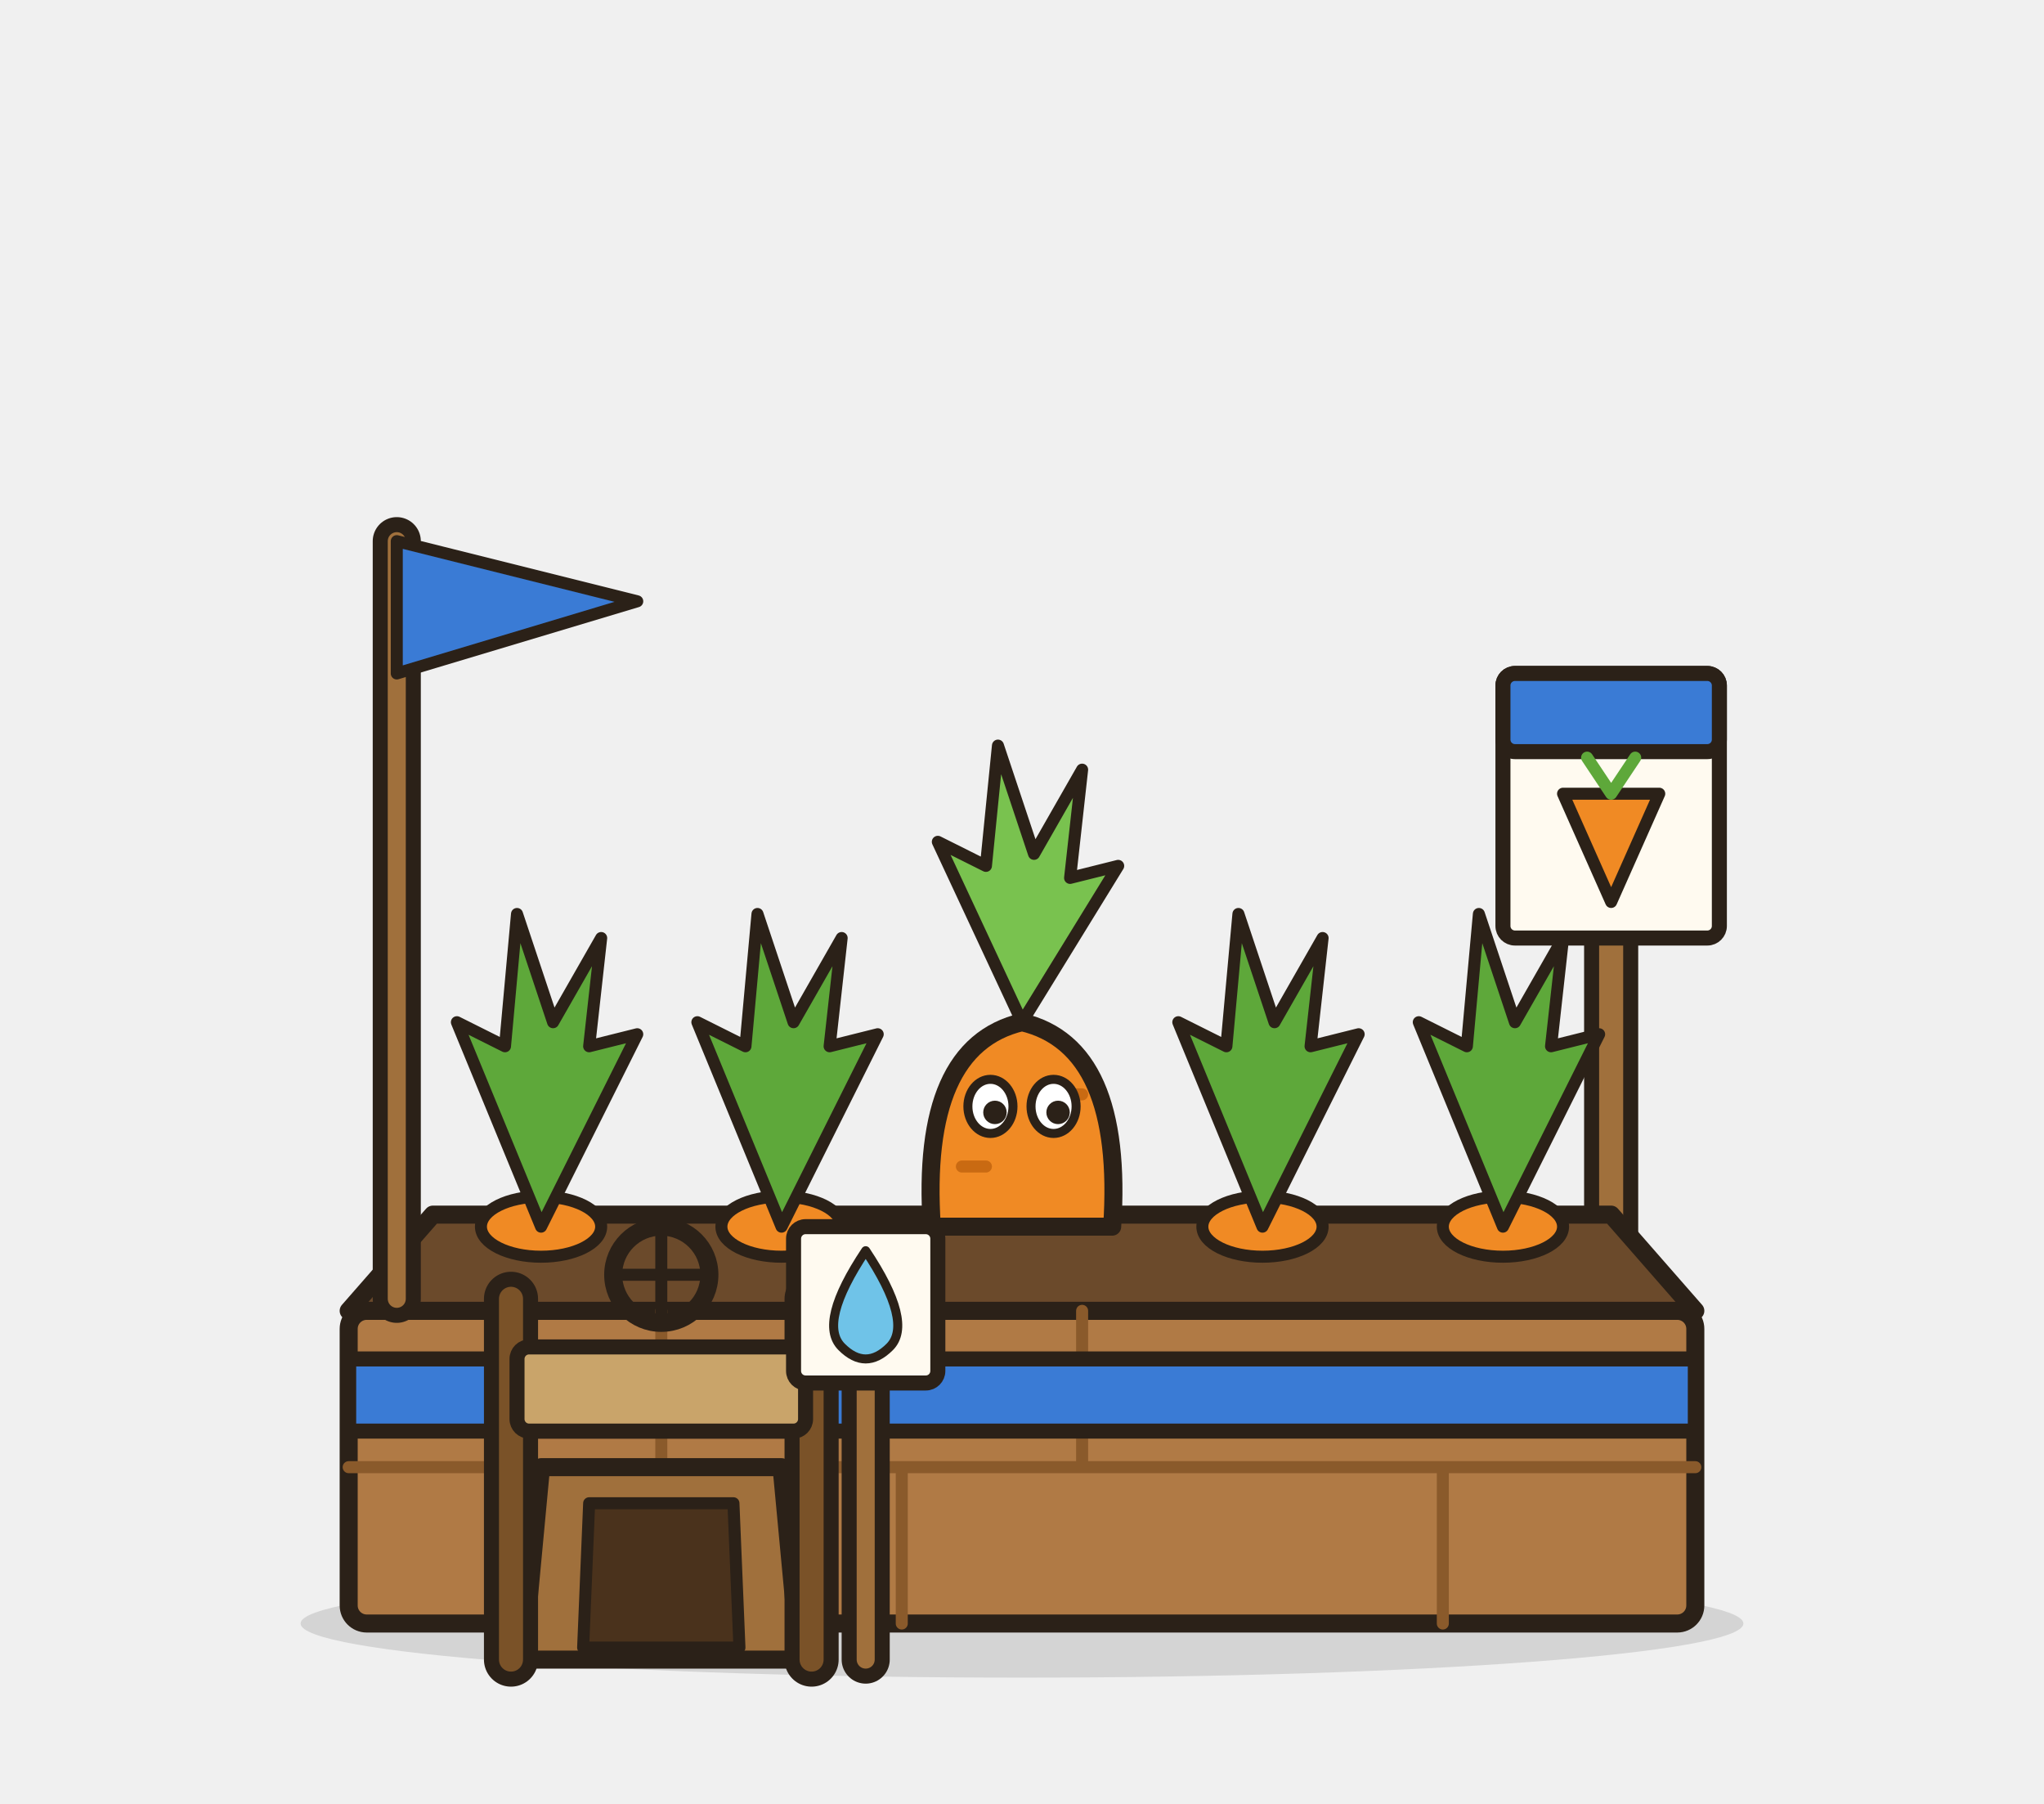
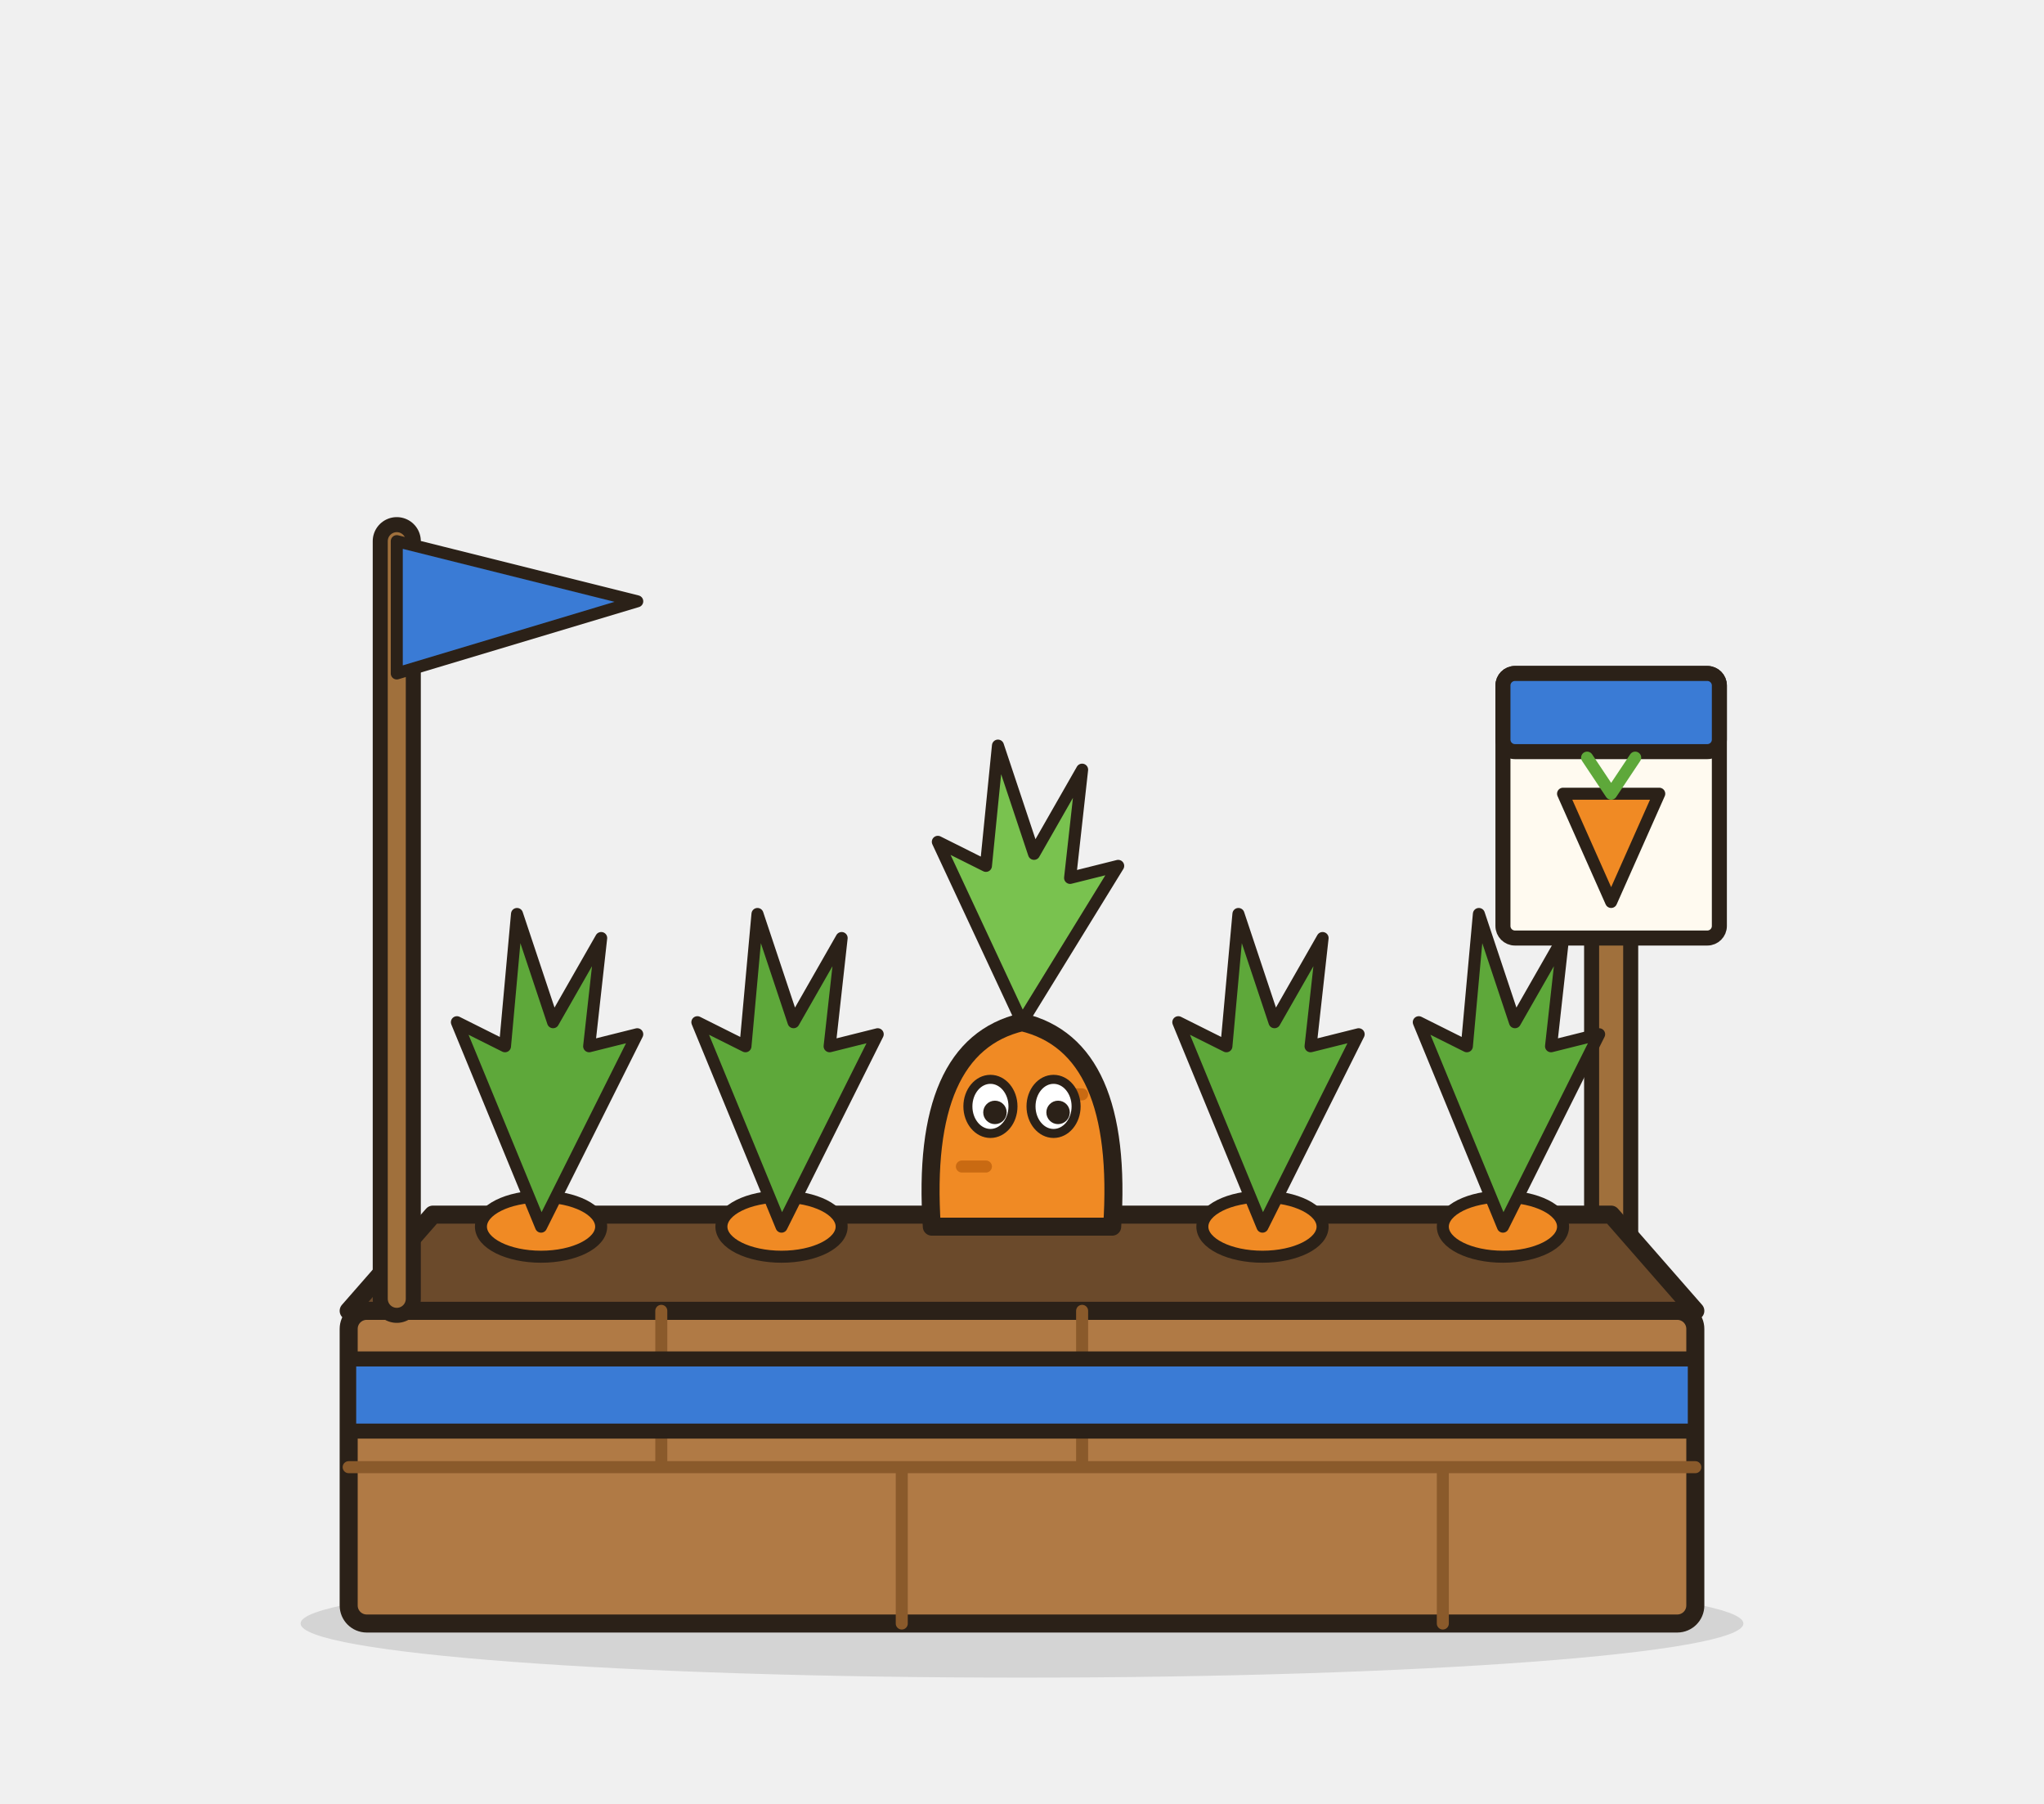
<svg xmlns="http://www.w3.org/2000/svg" viewBox="-170 -270 340 300" width="340" height="300">
  <g>
    <ellipse cx="0" cy="0" rx="120" ry="9" fill="#000000" fill-opacity="0.12" />
    <path d="M98 -64 L98 -120" fill="none" stroke="#2b2118" stroke-width="9" stroke-linejoin="round" stroke-linecap="round" />
    <path d="M98 -64 L98 -120" fill="none" stroke="#a0703c" stroke-width="4" stroke-linejoin="round" stroke-linecap="round" />
    <rect x="80" y="-158" width="36" height="44" rx="2" fill="#fffaf0" stroke="#2b2118" stroke-width="2.5" />
    <rect x="80" y="-158" width="36" height="13" rx="2" fill="#3a7bd5" stroke="#2b2118" stroke-width="2.5" />
    <path d="M90 -138 L106 -138 L98 -120 Z" fill="#f08a24" stroke="#2b2118" stroke-width="2" stroke-linejoin="round" stroke-linecap="round" />
    <path d="M98 -138 l-4 -6 M98 -138 l4 -6" fill="none" stroke="#5ea83a" stroke-width="2" stroke-linejoin="round" stroke-linecap="round" />
    <path d="M-112 -52 L-98 -68 L98 -68 L112 -52 Z" fill="#6b4a2b" stroke="#2b2118" stroke-width="3" stroke-linejoin="round" stroke-linecap="round" />
    <rect x="-112" y="-52" width="224" height="52" rx="3" fill="#b07a45" stroke="#2b2118" stroke-width="3" />
    <path d="M-112 -26 L112 -26 M-60 -52 L-60 -26 M10 -52 L10 -26 M70 -26 L70 0 M-20 -26 L-20 0" fill="none" stroke="#8a5a2b" stroke-width="2" stroke-linejoin="round" stroke-linecap="round" />
    <rect x="-112" y="-44" width="224" height="12" rx="0" fill="#3a7bd5" stroke="#2b2118" stroke-width="2.5" />
    <ellipse cx="-80" cy="-66" rx="10" ry="5" fill="#f08a24" stroke="#2b2118" stroke-width="2" />
    <path d="M-80 -66 L-94 -100 L-86 -96 L-84 -118 L-78 -100 L-70 -114 L-72 -96 L-64 -98 Z" fill="#5ea83a" stroke="#2b2118" stroke-width="2" stroke-linejoin="round" stroke-linecap="round" />
    <ellipse cx="-40" cy="-66" rx="10" ry="5" fill="#f08a24" stroke="#2b2118" stroke-width="2" />
    <path d="M-40 -66 L-54 -100 L-46 -96 L-44 -118 L-38 -100 L-30 -114 L-32 -96 L-24 -98 Z" fill="#5ea83a" stroke="#2b2118" stroke-width="2" stroke-linejoin="round" stroke-linecap="round" />
    <ellipse cx="40" cy="-66" rx="10" ry="5" fill="#f08a24" stroke="#2b2118" stroke-width="2" />
    <path d="M40 -66 L26 -100 L34 -96 L36 -118 L42 -100 L50 -114 L48 -96 L56 -98 Z" fill="#5ea83a" stroke="#2b2118" stroke-width="2" stroke-linejoin="round" stroke-linecap="round" />
    <ellipse cx="80" cy="-66" rx="10" ry="5" fill="#f08a24" stroke="#2b2118" stroke-width="2" />
    <path d="M80 -66 L66 -100 L74 -96 L76 -118 L82 -100 L90 -114 L88 -96 L96 -98 Z" fill="#5ea83a" stroke="#2b2118" stroke-width="2" stroke-linejoin="round" stroke-linecap="round" />
    <path d="M-15 -66 Q-17 -96 0 -100 Q17 -96 15 -66 Z" fill="#f08a24" stroke="#2b2118" stroke-width="3" stroke-linejoin="round" stroke-linecap="round" />
    <path d="M-10 -76 l4 0 M6 -88 l4 0" fill="none" stroke="#c96a12" stroke-width="2" stroke-linejoin="round" stroke-linecap="round" />
    <ellipse cx="-5.25" cy="-86" rx="3.75" ry="4.5" fill="#ffffff" stroke="#2b2118" stroke-width="1.5" />
    <ellipse cx="5.25" cy="-86" rx="3.75" ry="4.5" fill="#ffffff" stroke="#2b2118" stroke-width="1.5" />
    <circle cx="-4.5" cy="-85" r="1.95" fill="#2b2118" />
    <circle cx="6.0" cy="-85" r="1.95" fill="#2b2118" />
    <path d="M0 -100 L-14 -130 L-6 -126 L-4 -146 L2 -128 L10 -142 L8 -124 L16 -126 Z" fill="#79c24f" stroke="#2b2118" stroke-width="2" stroke-linejoin="round" stroke-linecap="round" />
    <path d="M-104 -54 L-104 -180" fill="none" stroke="#2b2118" stroke-width="8" stroke-linejoin="round" stroke-linecap="round" />
    <path d="M-104 -54 L-104 -180" fill="none" stroke="#a0703c" stroke-width="3" stroke-linejoin="round" stroke-linecap="round" />
    <path d="M-104 -180 L-64 -170 L-104 -158 Z" fill="#3a7bd5" stroke="#2b2118" stroke-width="2" stroke-linejoin="round" stroke-linecap="round" />
-     <path d="M-80 -26 L-40 -26 L-37 6 L-83 6 Z" fill="#a0703c" stroke="#2b2118" stroke-width="3" stroke-linejoin="round" stroke-linecap="round" />
-     <path d="M-72 -20 L-48 -20 L-47 4 L-73 4 Z" fill="#4a321c" stroke="#2b2118" stroke-width="2" stroke-linejoin="round" stroke-linecap="round" />
-     <path d="M-85 -54 L-85 6 M-35 -54 L-35 6" fill="none" stroke="#2b2118" stroke-width="9" stroke-linejoin="round" stroke-linecap="round" />
-     <path d="M-85 -54 L-85 6 M-35 -54 L-35 6" fill="none" stroke="#7a5228" stroke-width="4" stroke-linejoin="round" stroke-linecap="round" />
-     <rect x="-84" y="-46" width="48" height="14" rx="2" fill="#c9a46a" stroke="#2b2118" stroke-width="2.5" />
-     <circle cx="-60" cy="-58" r="8" fill="none" stroke="#2b2118" stroke-width="3" />
-     <path d="M-68 -58 L-52 -58 M-60 -66 L-60 -50" fill="none" stroke="#2b2118" stroke-width="2" stroke-linejoin="round" stroke-linecap="round" />
-     <path d="M-26 6 L-26 -40" fill="none" stroke="#2b2118" stroke-width="8" stroke-linejoin="round" stroke-linecap="round" />
-     <path d="M-26 6 L-26 -40" fill="none" stroke="#a0703c" stroke-width="3" stroke-linejoin="round" stroke-linecap="round" />
-     <rect x="-38" y="-66" width="24" height="26" rx="2" fill="#fffaf0" stroke="#2b2118" stroke-width="2.5" />
-     <path d="M-26 -62 Q-34 -50 -30 -46 Q-26 -42 -22 -46 Q-18 -50 -26 -62 Z" fill="#6fc3e8" stroke="#2b2118" stroke-width="1.5" stroke-linejoin="round" stroke-linecap="round" />
  </g>
</svg>
